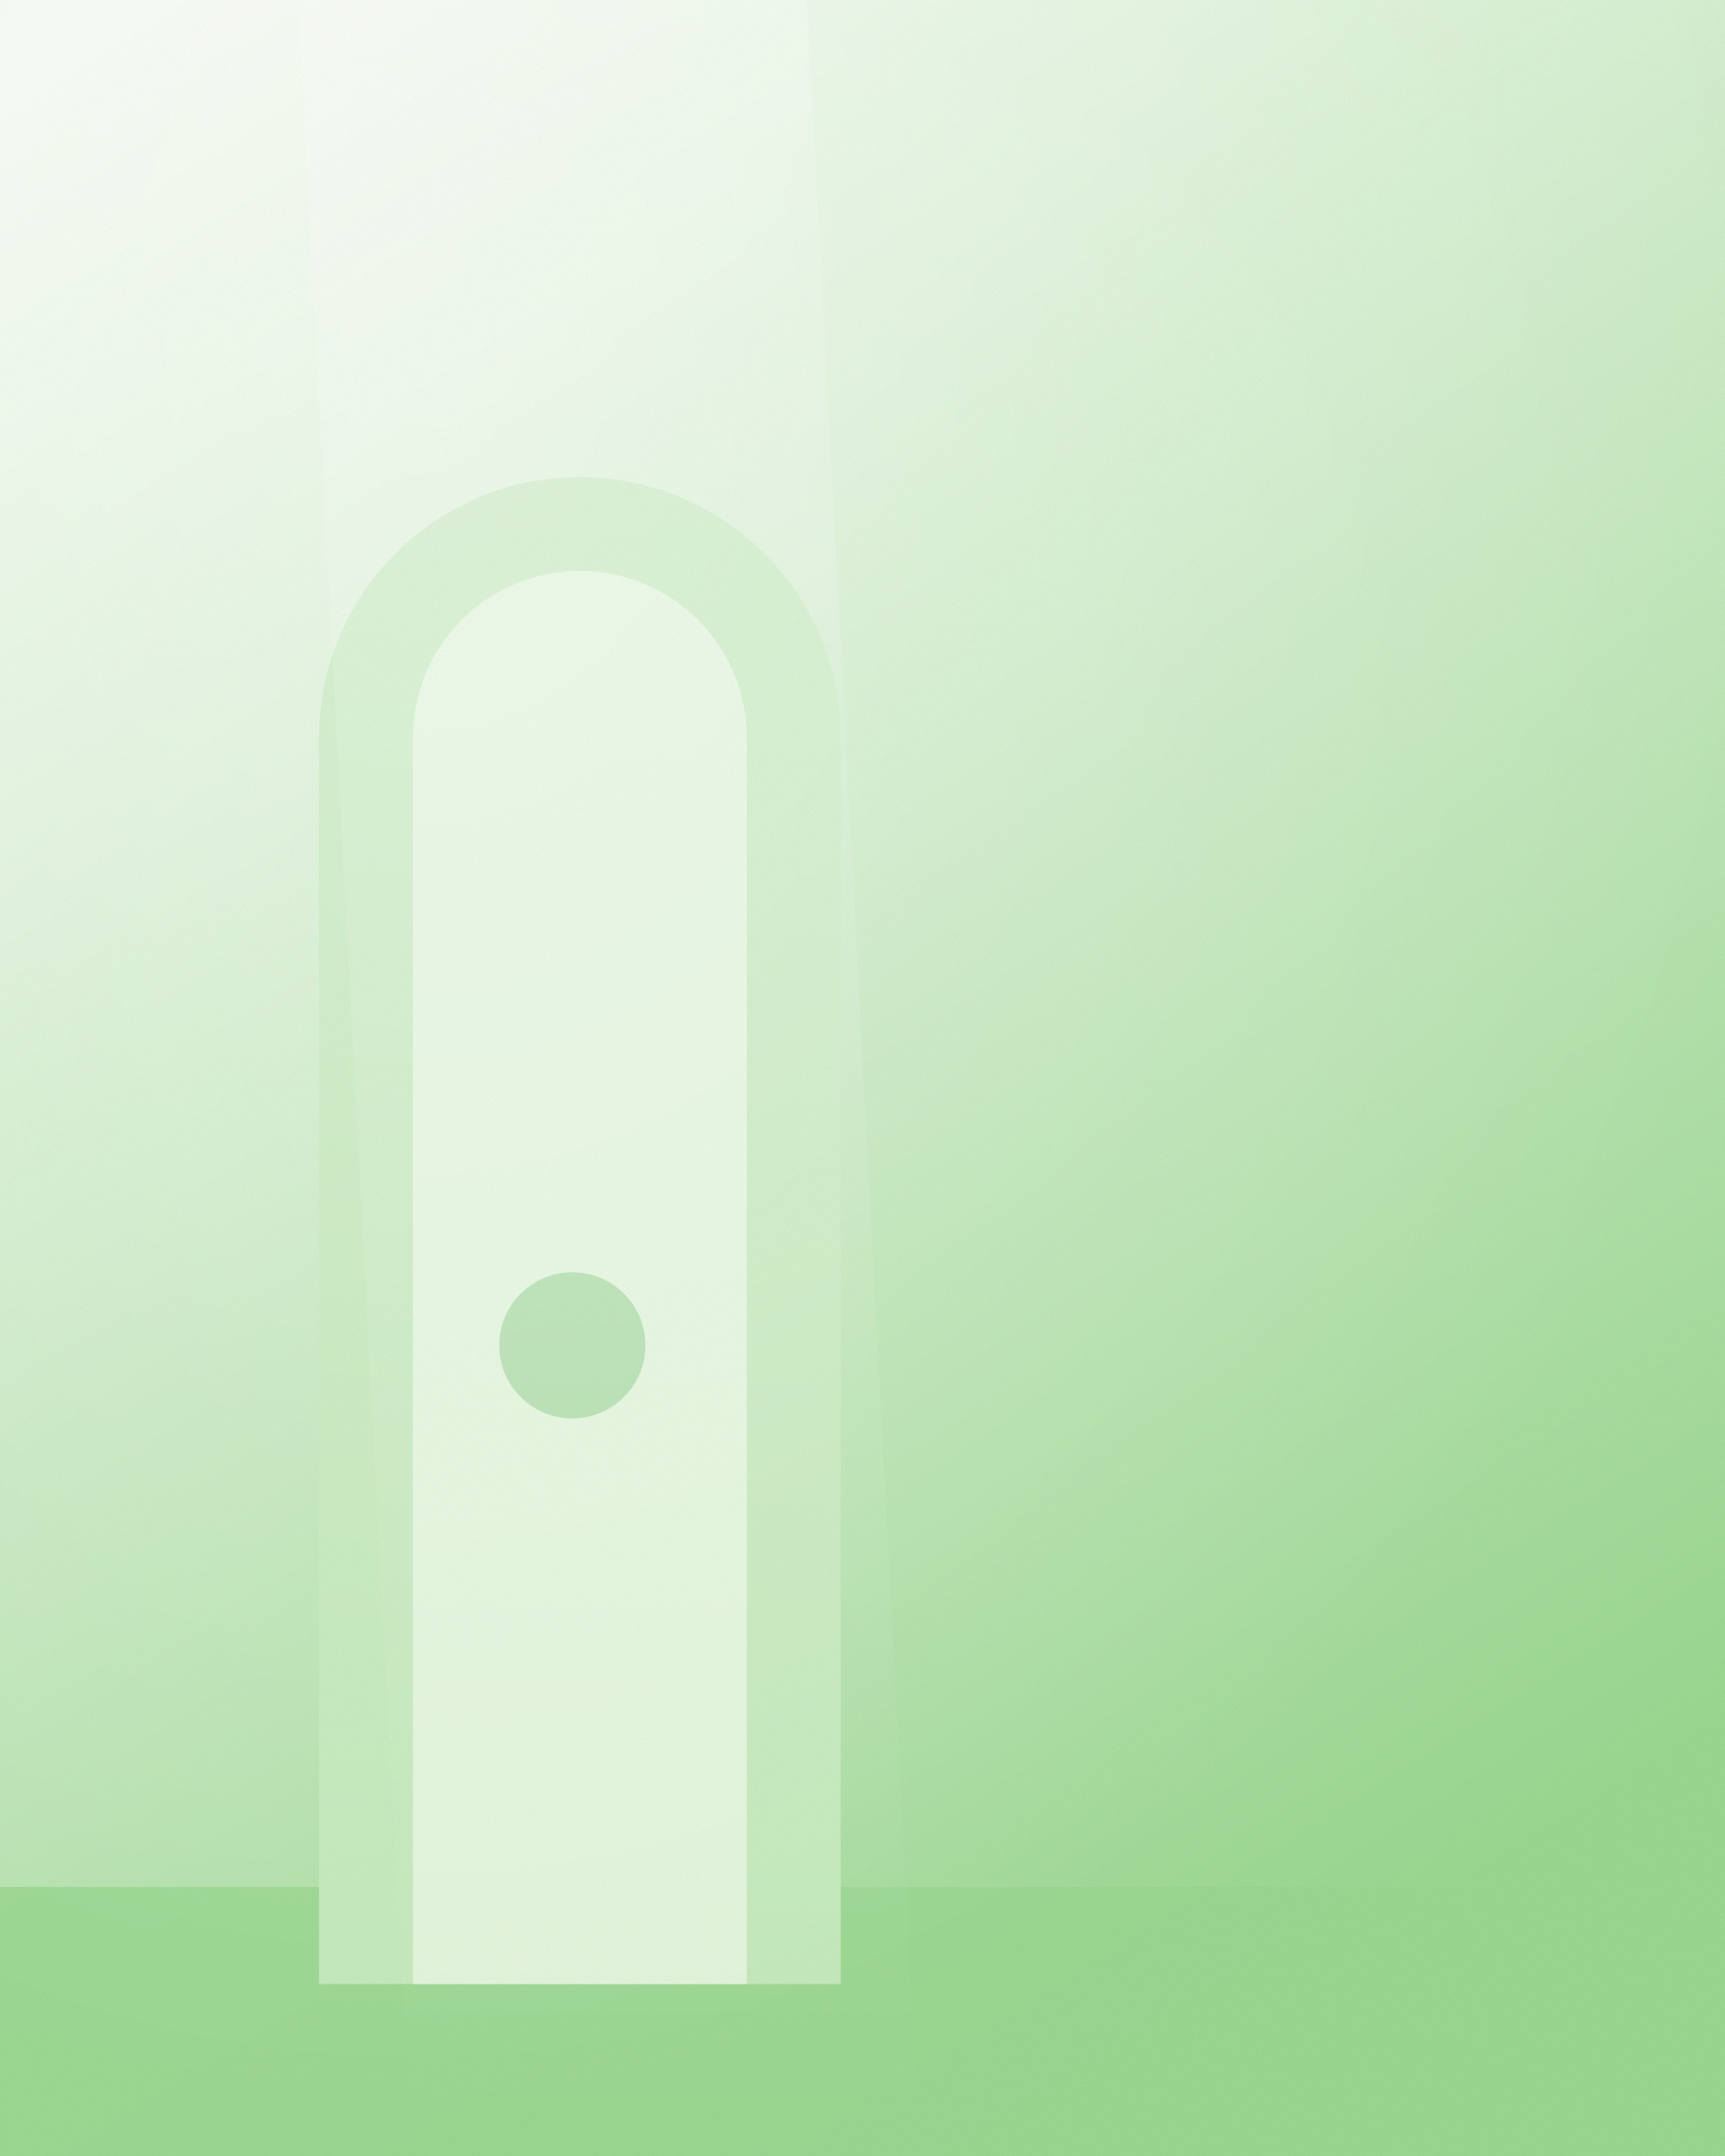
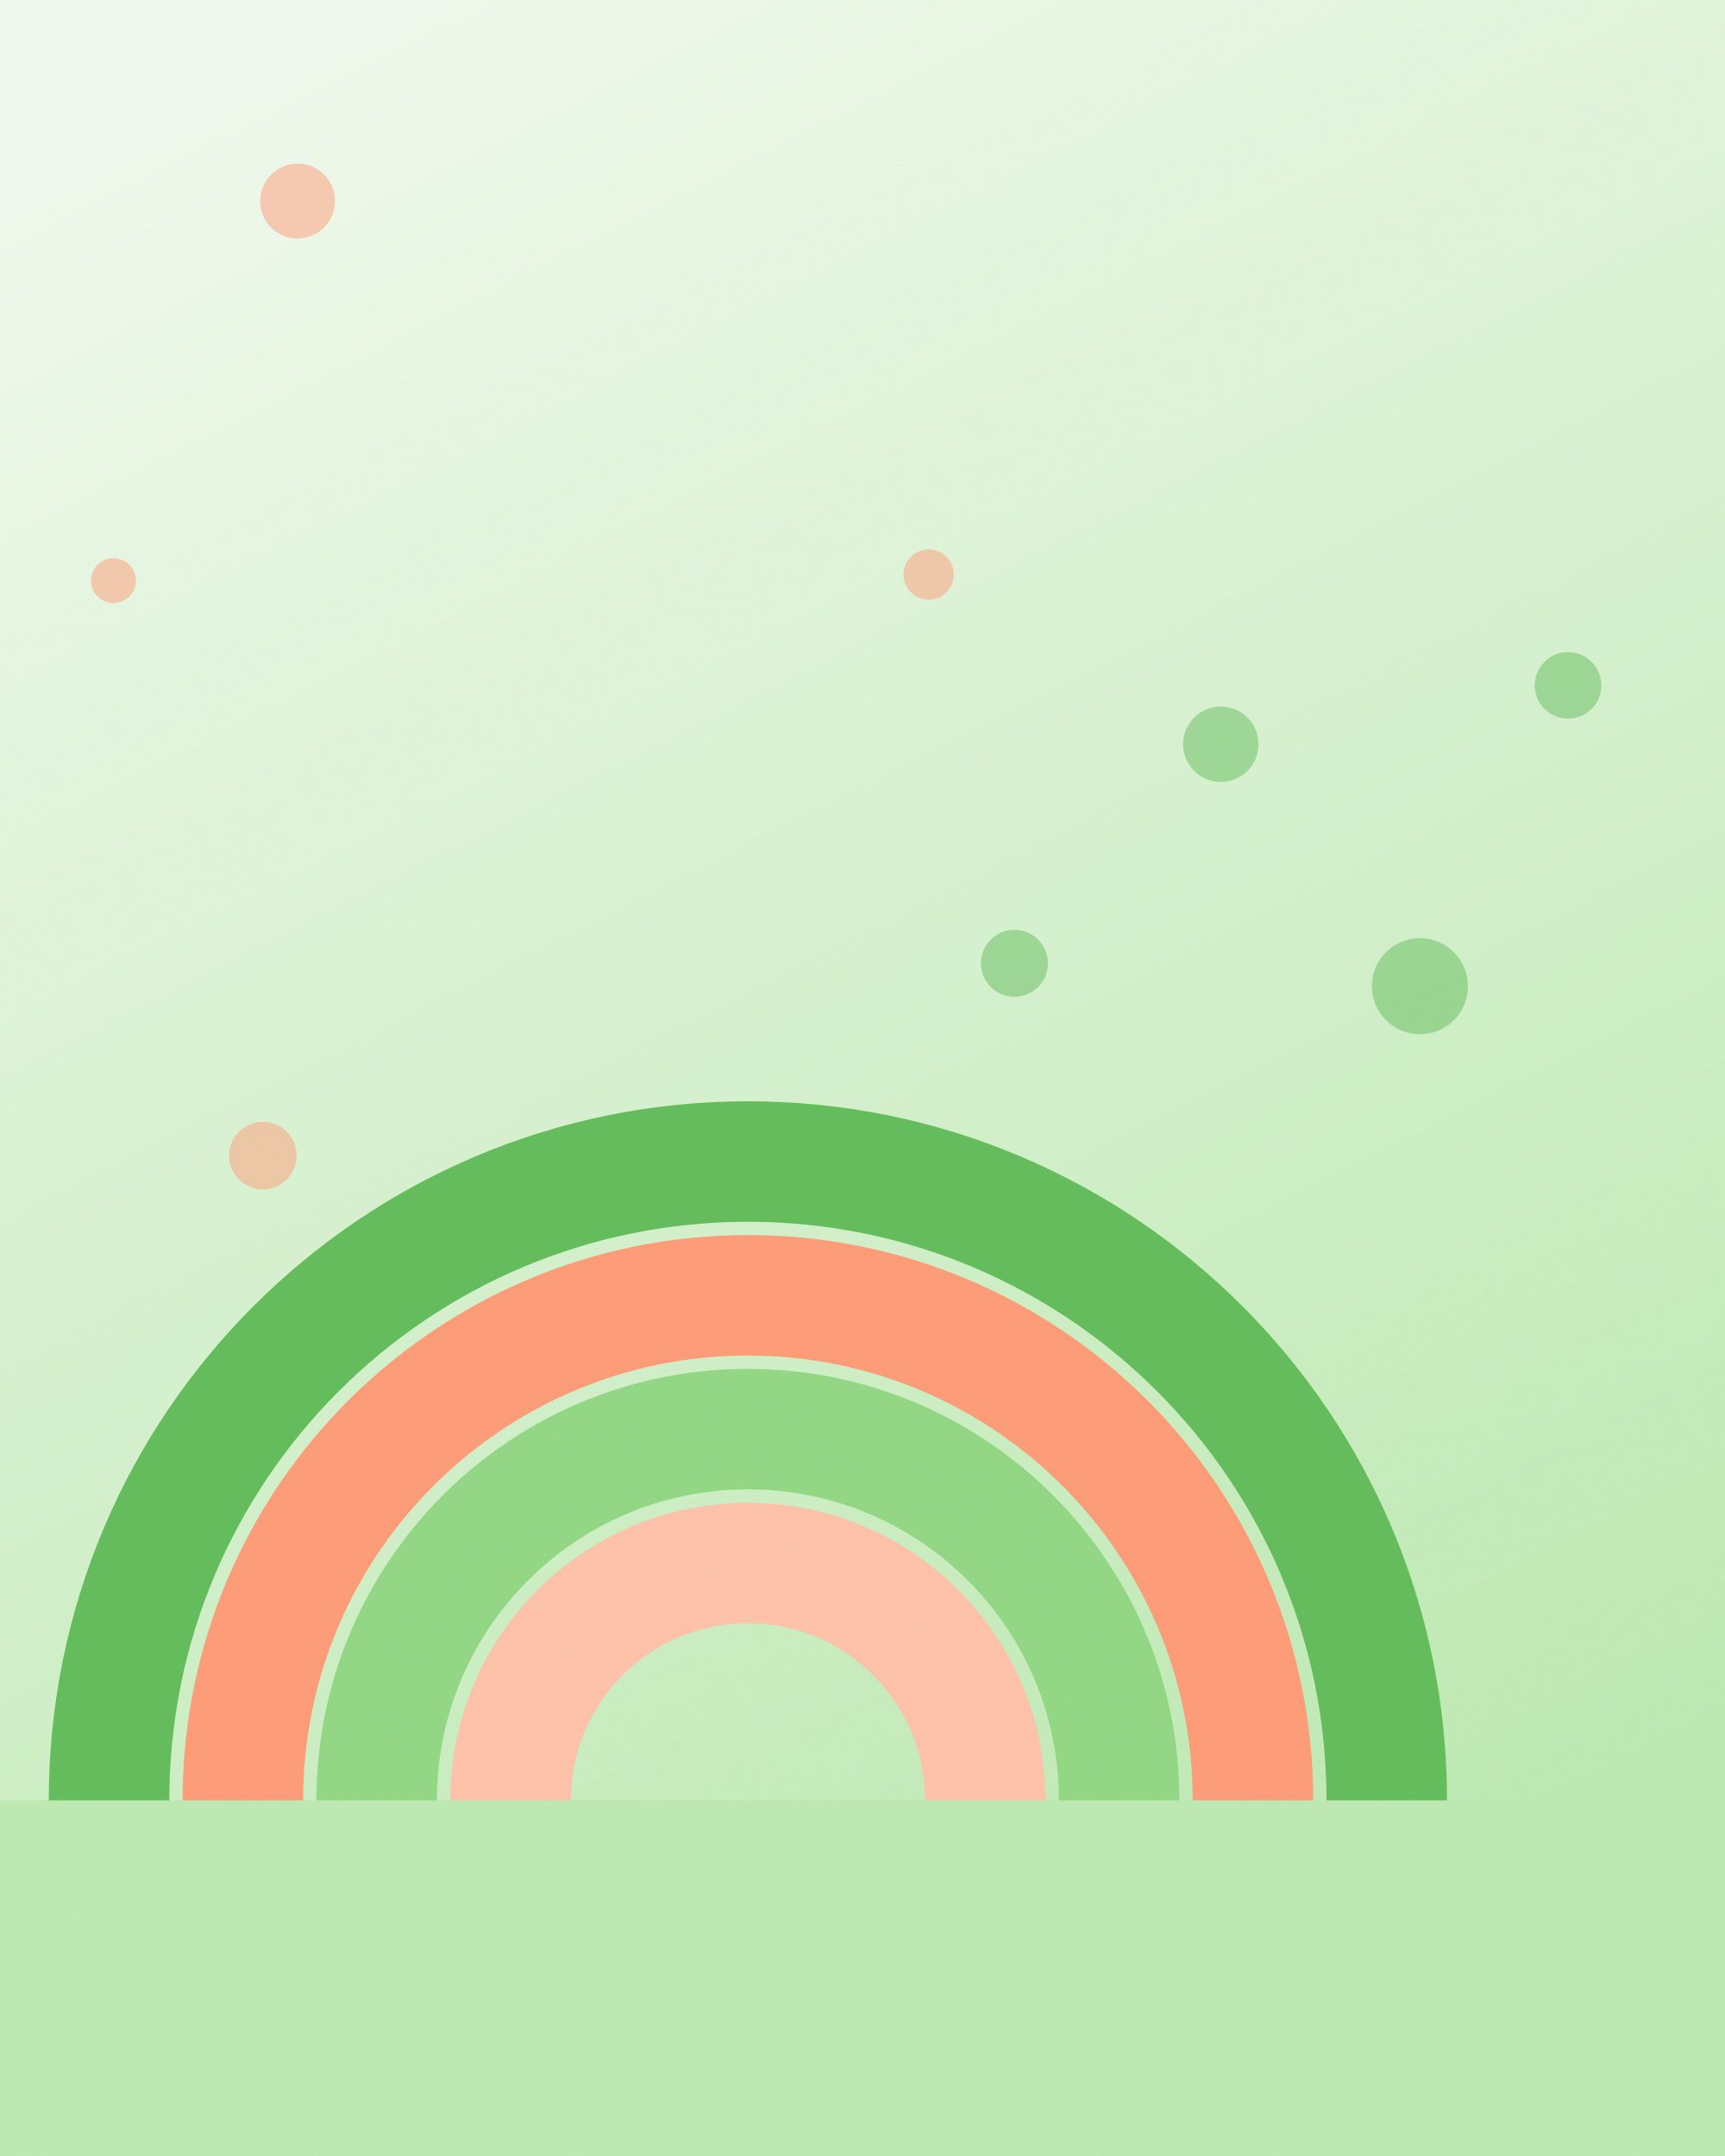
<svg xmlns="http://www.w3.org/2000/svg" viewBox="0 0 1400 1750" width="1400" height="1750" role="presentation">
  <defs>
-     <linearGradient id="sky" x1="0.1" y1="0" x2="0.6" y2="1">
-       <stop offset="0%" stop-color="#F5FCF2" />
-       <stop offset="100%" stop-color="#9AD790" />
+     <linearGradient id="sky" x1="0.1" y1="0" x2="0.5" y2="1">
+       <stop offset="0%" stop-color="#F3FBF0" />
+       <stop offset="100%" stop-color="#BFEAB3" />
    </linearGradient>
-     <linearGradient id="shaft" x1="0" y1="0" x2="0" y2="1">
-       <stop offset="0%" stop-color="#FFFFFF" stop-opacity="0.42" />
-       <stop offset="100%" stop-color="#FFFFFF" stop-opacity="0" />
-     </linearGradient>
-     <radialGradient id="bloom" cx="24%" cy="16%" r="82%">
-       <stop offset="0%" stop-color="#FFFFFF" stop-opacity="0.38" />
-       <stop offset="100%" stop-color="#FFFFFF" stop-opacity="0" />
-     </radialGradient>
    <filter id="grain" x="0" y="0" width="100%" height="100%">
      <feTurbulence type="fractalNoise" baseFrequency="0.9" numOctaves="3" stitchTiles="stitch" />
      <feColorMatrix type="saturate" values="0" />
    </filter>
  </defs>
  <rect width="1400" height="1750" fill="url(#sky)" />
-   <path d="M0 1531.7 H 1400 V 1750 H 0 Z" fill="#9AD790" opacity="0.92" />
-   <path d="M258.9 1610.4 V 598.9 A 211.7 211.7 0 0 1 682.3 598.9 V 1610.4 Z" fill="#C3E9BA" />
-   <path d="M335.1 1610.4 V 598.9 A 135.5 135.5 0 0 1 606.1 598.9 V 1610.4 Z" fill="#E4F6DE" opacity="0.9" />
-   <circle cx="464.5" cy="1092" r="59.3" fill="#6DBD68" opacity="0.45" />
-   <polygon points="241.9,0 654.9,0 746.7,1750 333.7,1750" fill="url(#shaft)" opacity="0.45" />
-   <rect width="1400" height="1750" fill="url(#bloom)" />
-   <rect width="1400" height="1750" filter="url(#grain)" opacity="0.11" style="mix-blend-mode:multiply" />
+   <circle cx="92.1" cy="471.3" r="18.2" fill="#FF9D79" opacity="0.5" />
+   <circle cx="823.3" cy="781.9" r="27.2" fill="#65BE5D" opacity="0.5" />
+   <circle cx="213.3" cy="938" r="27.4" fill="#FF9D79" opacity="0.5" />
+   <circle cx="1152.4" cy="800.5" r="39" fill="#65BE5D" opacity="0.5" />
+   <circle cx="753.7" cy="466.4" r="20.4" fill="#FF9D79" opacity="0.5" />
+   <circle cx="990.8" cy="604.1" r="30.6" fill="#65BE5D" opacity="0.5" />
+   <circle cx="241.5" cy="163.2" r="30.4" fill="#FF9D79" opacity="0.5" />
+   <circle cx="1272.6" cy="556.3" r="27" fill="#65BE5D" opacity="0.5" />
+   <path d="M 88.5 1461.3 A 518.5 518.5 0 0 1 1125.5 1461.3" fill="none" stroke="#65BE5D" stroke-width="97.8" stroke-linecap="round" />
+   <path d="M 197.1 1461.3 A 409.9 409.9 0 0 1 1016.9 1461.3" fill="none" stroke="#FF9D79" stroke-width="97.8" stroke-linecap="round" />
+   <path d="M 305.7 1461.3 A 301.3 301.3 0 0 1 908.3 1461.3" fill="none" stroke="#94D986" stroke-width="97.8" stroke-linecap="round" />
+   <path d="M 414.4 1461.3 A 192.6 192.6 0 0 1 799.6 1461.3" fill="none" stroke="#FFC3AB" stroke-width="97.8" stroke-linecap="round" />
+   <path d="M0 1461.3 H 1400 V 1750 H 0 Z" fill="#BFEAB3" />
+   <rect width="1400" height="1750" filter="url(#grain)" opacity="0.07" style="mix-blend-mode:multiply" />
</svg>
